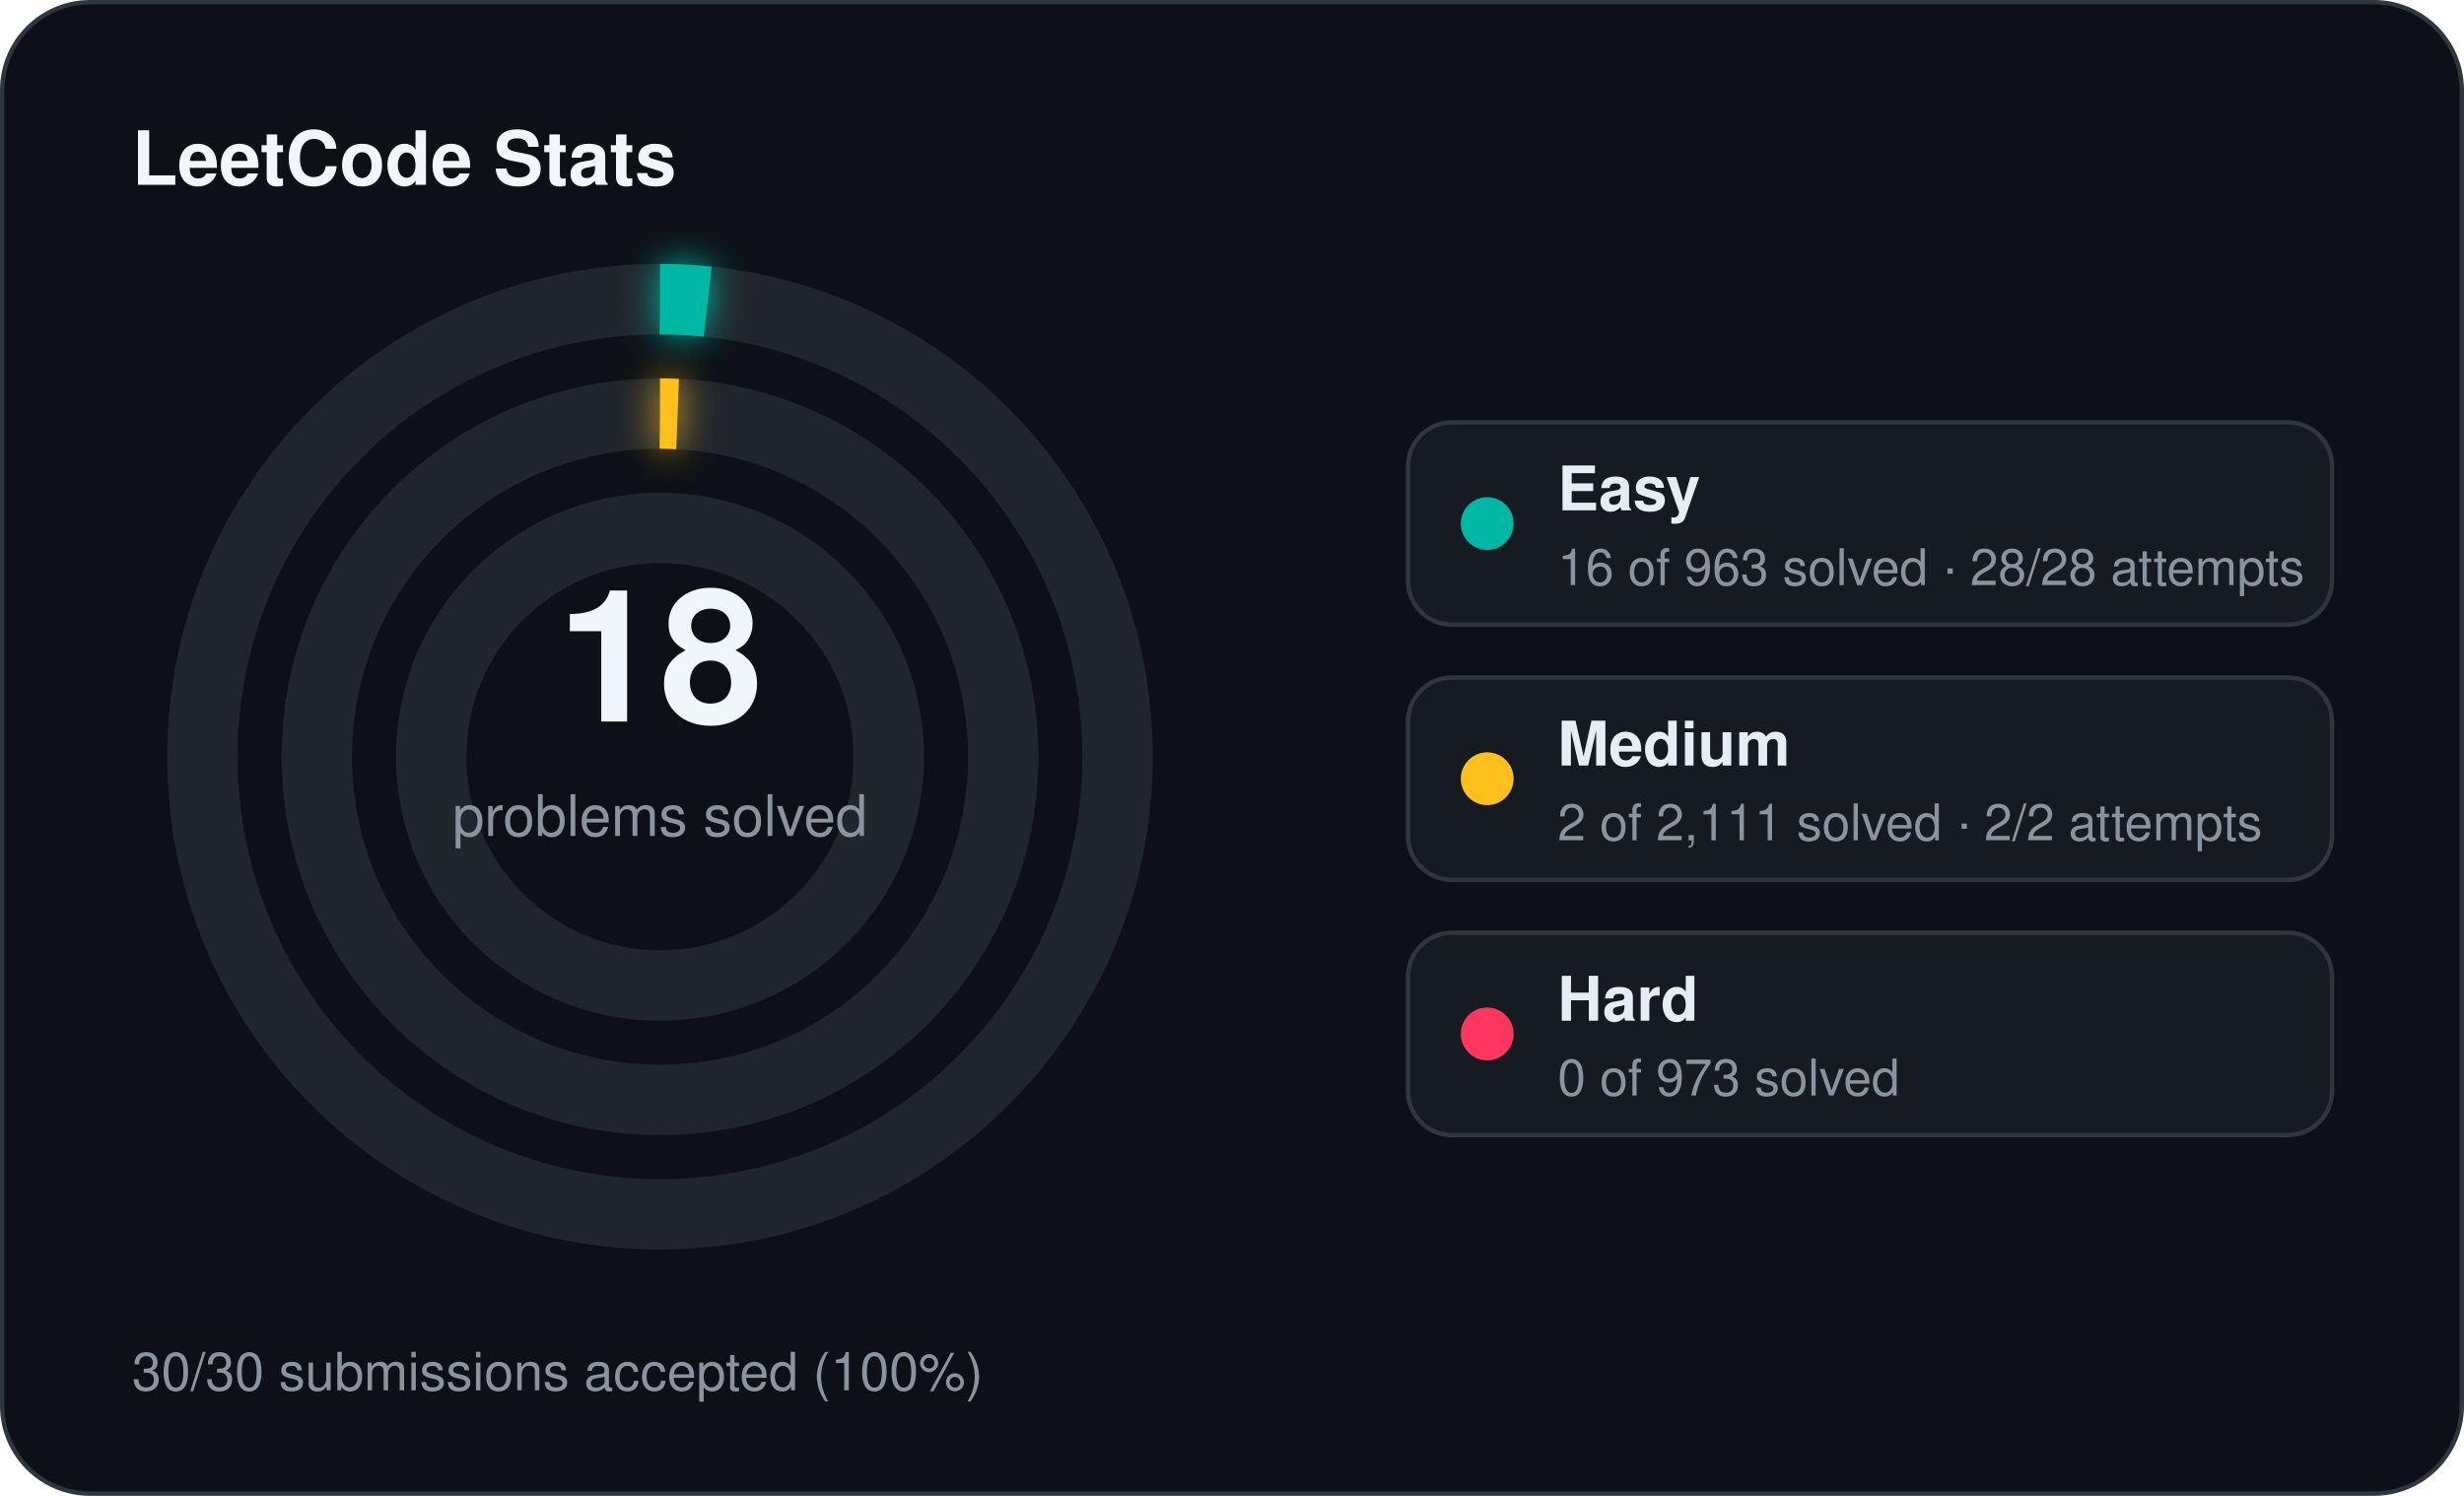
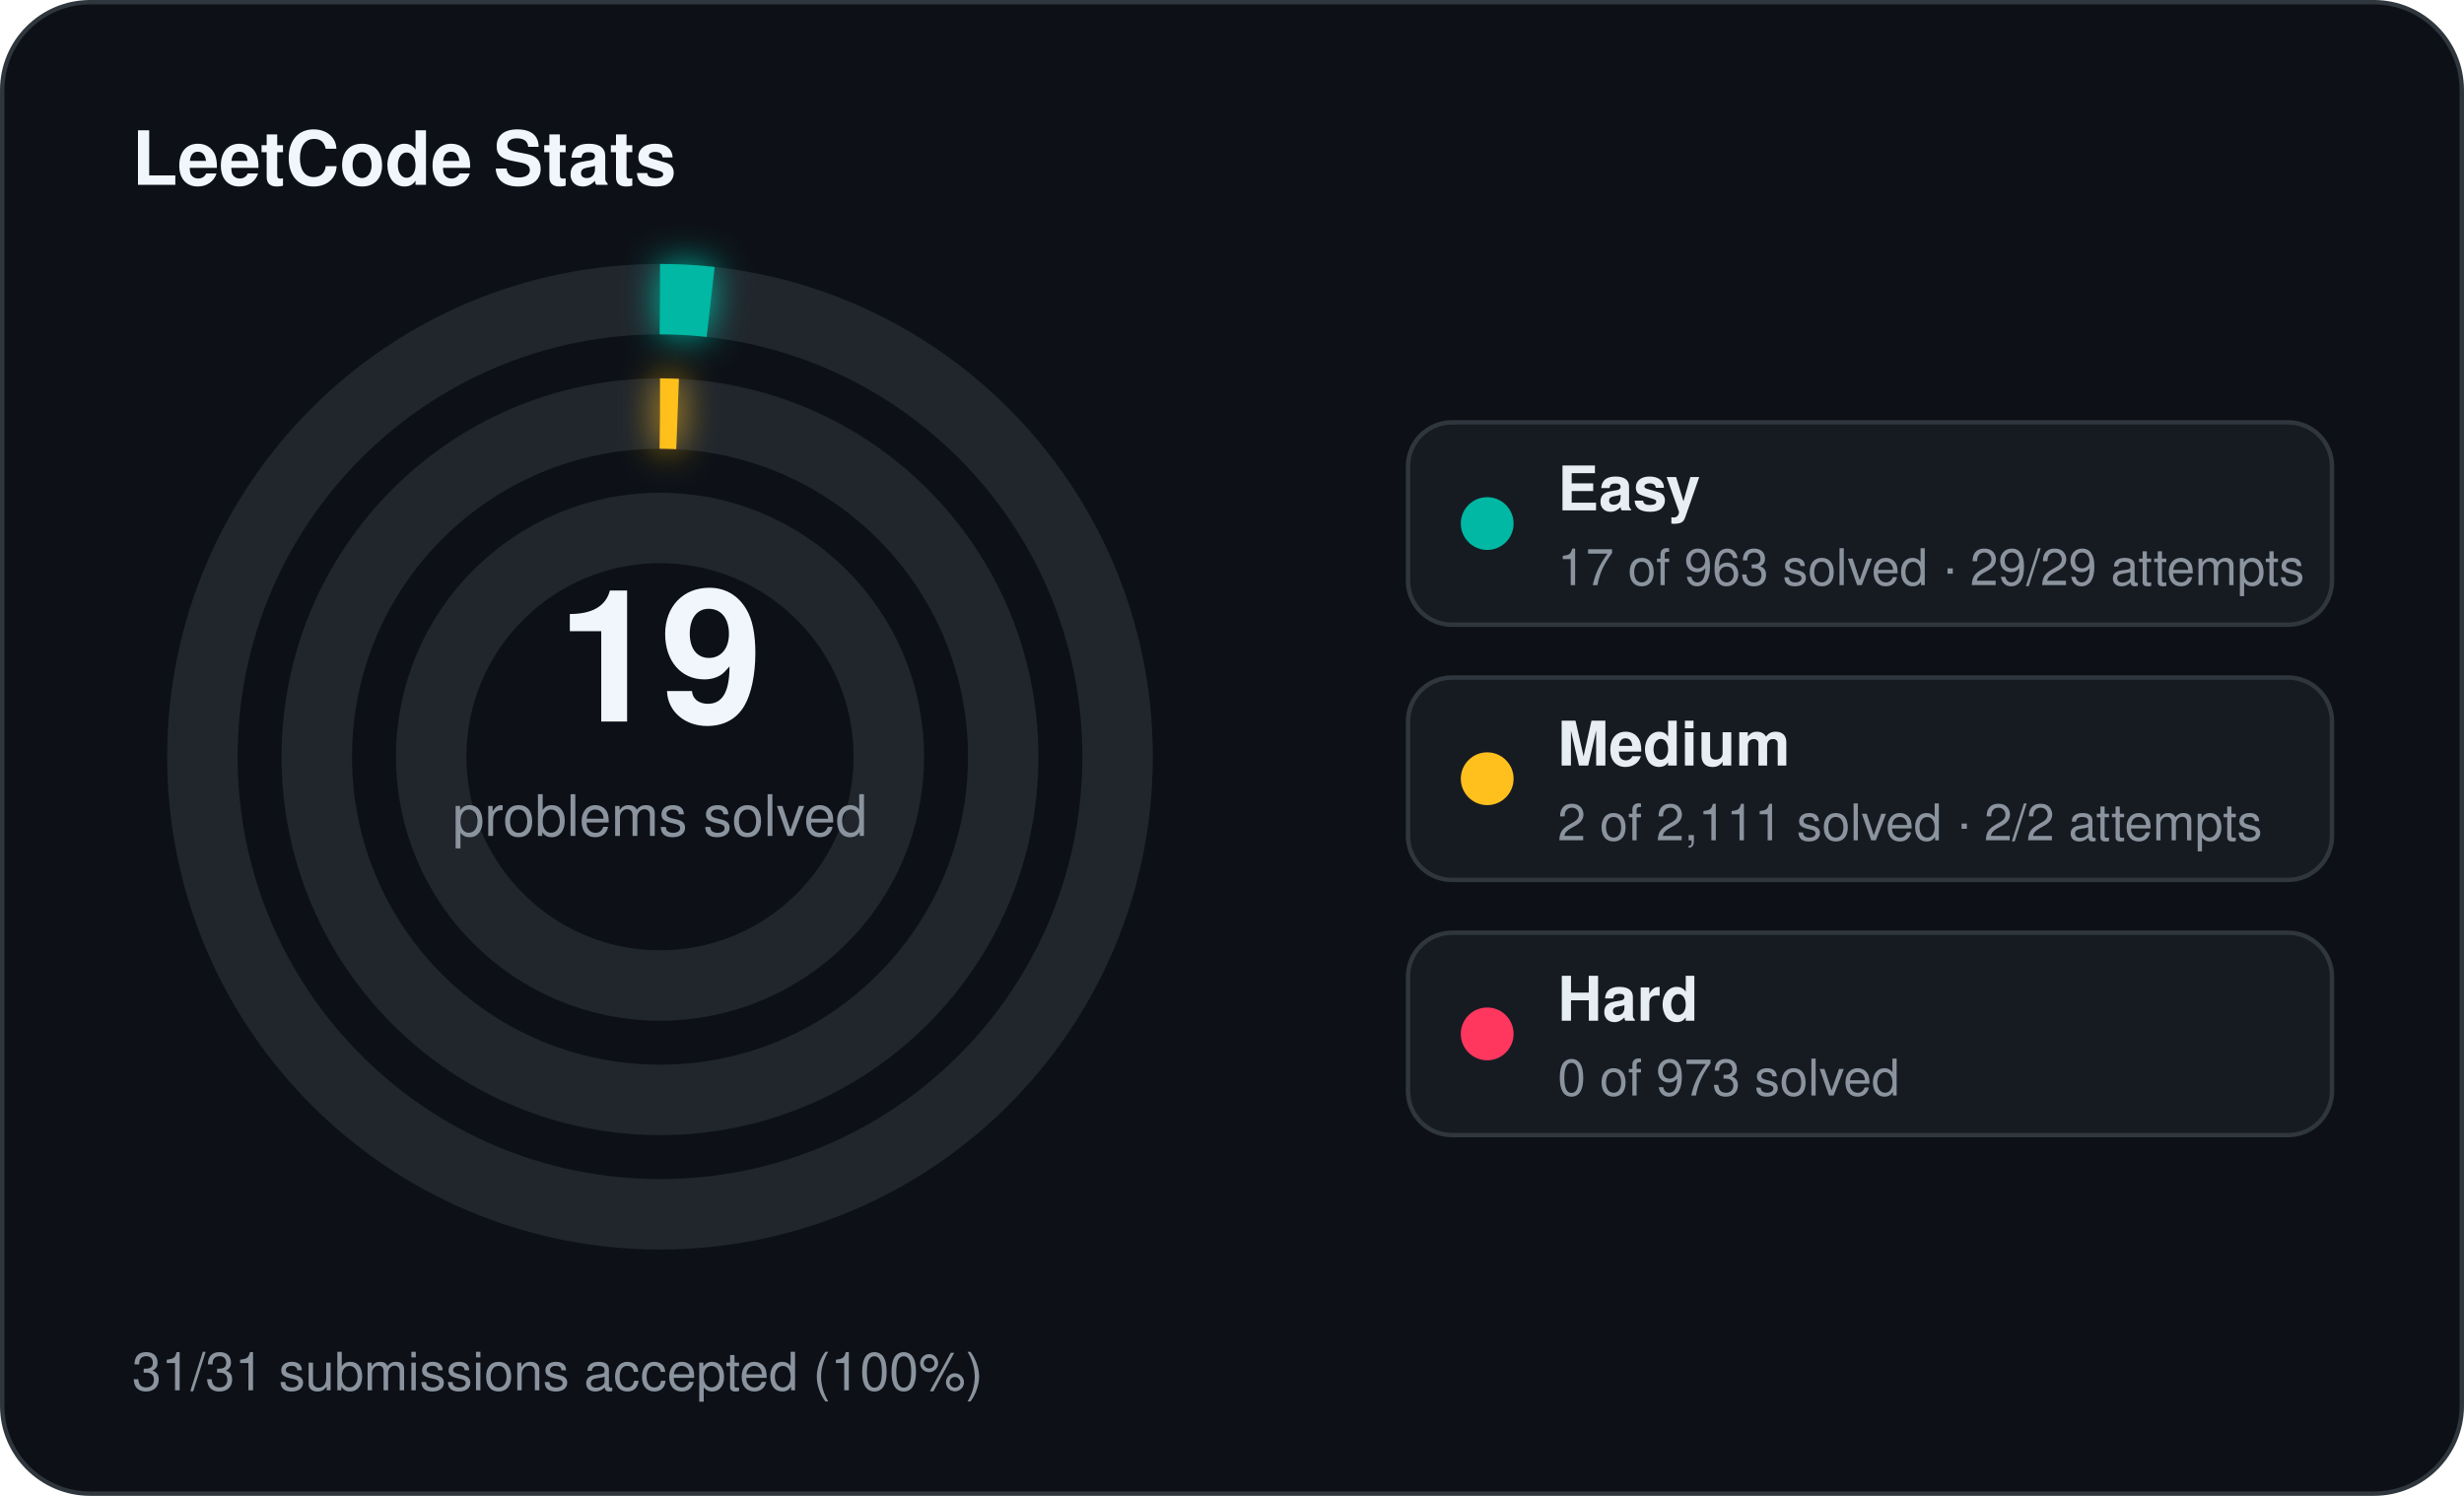
<svg xmlns="http://www.w3.org/2000/svg" width="560" height="340" viewBox="0 0 560 340">
  <defs>
    <filter id="stats-glow" x="-60%" y="-60%" width="220%" height="220%">
      <feGaussianBlur stdDeviation="4" result="blur" />
      <feMerge>
        <feMergeNode in="blur" />
        <feMergeNode in="SourceGraphic" />
      </feMerge>
    </filter>
  </defs>
  <rect x="0.5" y="0.5" width="559" height="339" rx="20" fill="#0d1117" stroke="#30363d" stroke-width="1" />
  <text x="30" y="42" fill="#f0f6fc" font-family="Segoe UI, Helvetica, Arial, sans-serif" font-size="17" font-weight="700">LeetCode Stats</text>
  <circle cx="150" cy="172" r="104" fill="none" stroke="#21262d" stroke-width="16" />
-   <circle cx="150" cy="172" r="104" fill="none" stroke="#00b8a3" stroke-width="16" stroke-linecap="butt" stroke-dasharray="10.86 653.45" transform="rotate(-90 150 172)" filter="url(#stats-glow)" />
+   <circle cx="150" cy="172" r="104" fill="none" stroke="#00b8a3" stroke-width="16" stroke-linecap="butt" stroke-dasharray="11.54 653.45" transform="rotate(-90 150 172)" filter="url(#stats-glow)" />
  <circle cx="150" cy="172" r="78" fill="none" stroke="#21262d" stroke-width="16" />
  <circle cx="150" cy="172" r="78" fill="none" stroke="#ffc01e" stroke-width="16" stroke-linecap="butt" stroke-dasharray="4.00 490.09" transform="rotate(-90 150 172)" filter="url(#stats-glow)" />
  <circle cx="150" cy="172" r="52" fill="none" stroke="#21262d" stroke-width="16" />
-   <text x="150" y="164" text-anchor="middle" fill="#f0f6fc" font-family="Segoe UI, Helvetica, Arial, sans-serif" font-size="42" font-weight="700">18</text>
+   <text x="150" y="164" text-anchor="middle" fill="#f0f6fc" font-family="Segoe UI, Helvetica, Arial, sans-serif" font-size="42" font-weight="700">19</text>
  <text x="150" y="190" text-anchor="middle" fill="#8b949e" font-family="Segoe UI, Helvetica, Arial, sans-serif" font-size="13">problems solved</text>
  <rect x="320" y="96" width="210" height="46" rx="10" fill="#161b22" stroke="#30363d" stroke-width="1" />
  <circle cx="338" cy="119" r="6" fill="#00b8a3" />
  <text x="354" y="116" fill="#e6edf3" font-family="Segoe UI, Helvetica, Arial, sans-serif" font-size="14" font-weight="600">Easy</text>
-   <text x="354" y="133" fill="#8b949e" font-family="Segoe UI, Helvetica, Arial, sans-serif" font-size="11.5">16 of 963 solved · 28/28 attempts</text>
+   <text x="354" y="133" fill="#8b949e" font-family="Segoe UI, Helvetica, Arial, sans-serif" font-size="11.5">17 of 963 solved · 29/29 attempts</text>
  <rect x="320" y="154" width="210" height="46" rx="10" fill="#161b22" stroke="#30363d" stroke-width="1" />
  <circle cx="338" cy="177" r="6" fill="#ffc01e" />
  <text x="354" y="174" fill="#e6edf3" font-family="Segoe UI, Helvetica, Arial, sans-serif" font-size="14" font-weight="600">Medium</text>
  <text x="354" y="191" fill="#8b949e" font-family="Segoe UI, Helvetica, Arial, sans-serif" font-size="11.5">2 of 2,111 solved · 2/2 attempts</text>
  <rect x="320" y="212" width="210" height="46" rx="10" fill="#161b22" stroke="#30363d" stroke-width="1" />
  <circle cx="338" cy="235" r="6" fill="#ff375f" />
  <text x="354" y="232" fill="#e6edf3" font-family="Segoe UI, Helvetica, Arial, sans-serif" font-size="14" font-weight="600">Hard</text>
  <text x="354" y="249" fill="#8b949e" font-family="Segoe UI, Helvetica, Arial, sans-serif" font-size="11.5">0 of 973 solved</text>
-   <text x="30" y="316" fill="#8b949e" font-family="Segoe UI, Helvetica, Arial, sans-serif" font-size="12">30/30 submissions accepted (100%)</text>
+   <text x="30" y="316" fill="#8b949e" font-family="Segoe UI, Helvetica, Arial, sans-serif" font-size="12">31/31 submissions accepted (100%)</text>
</svg>
